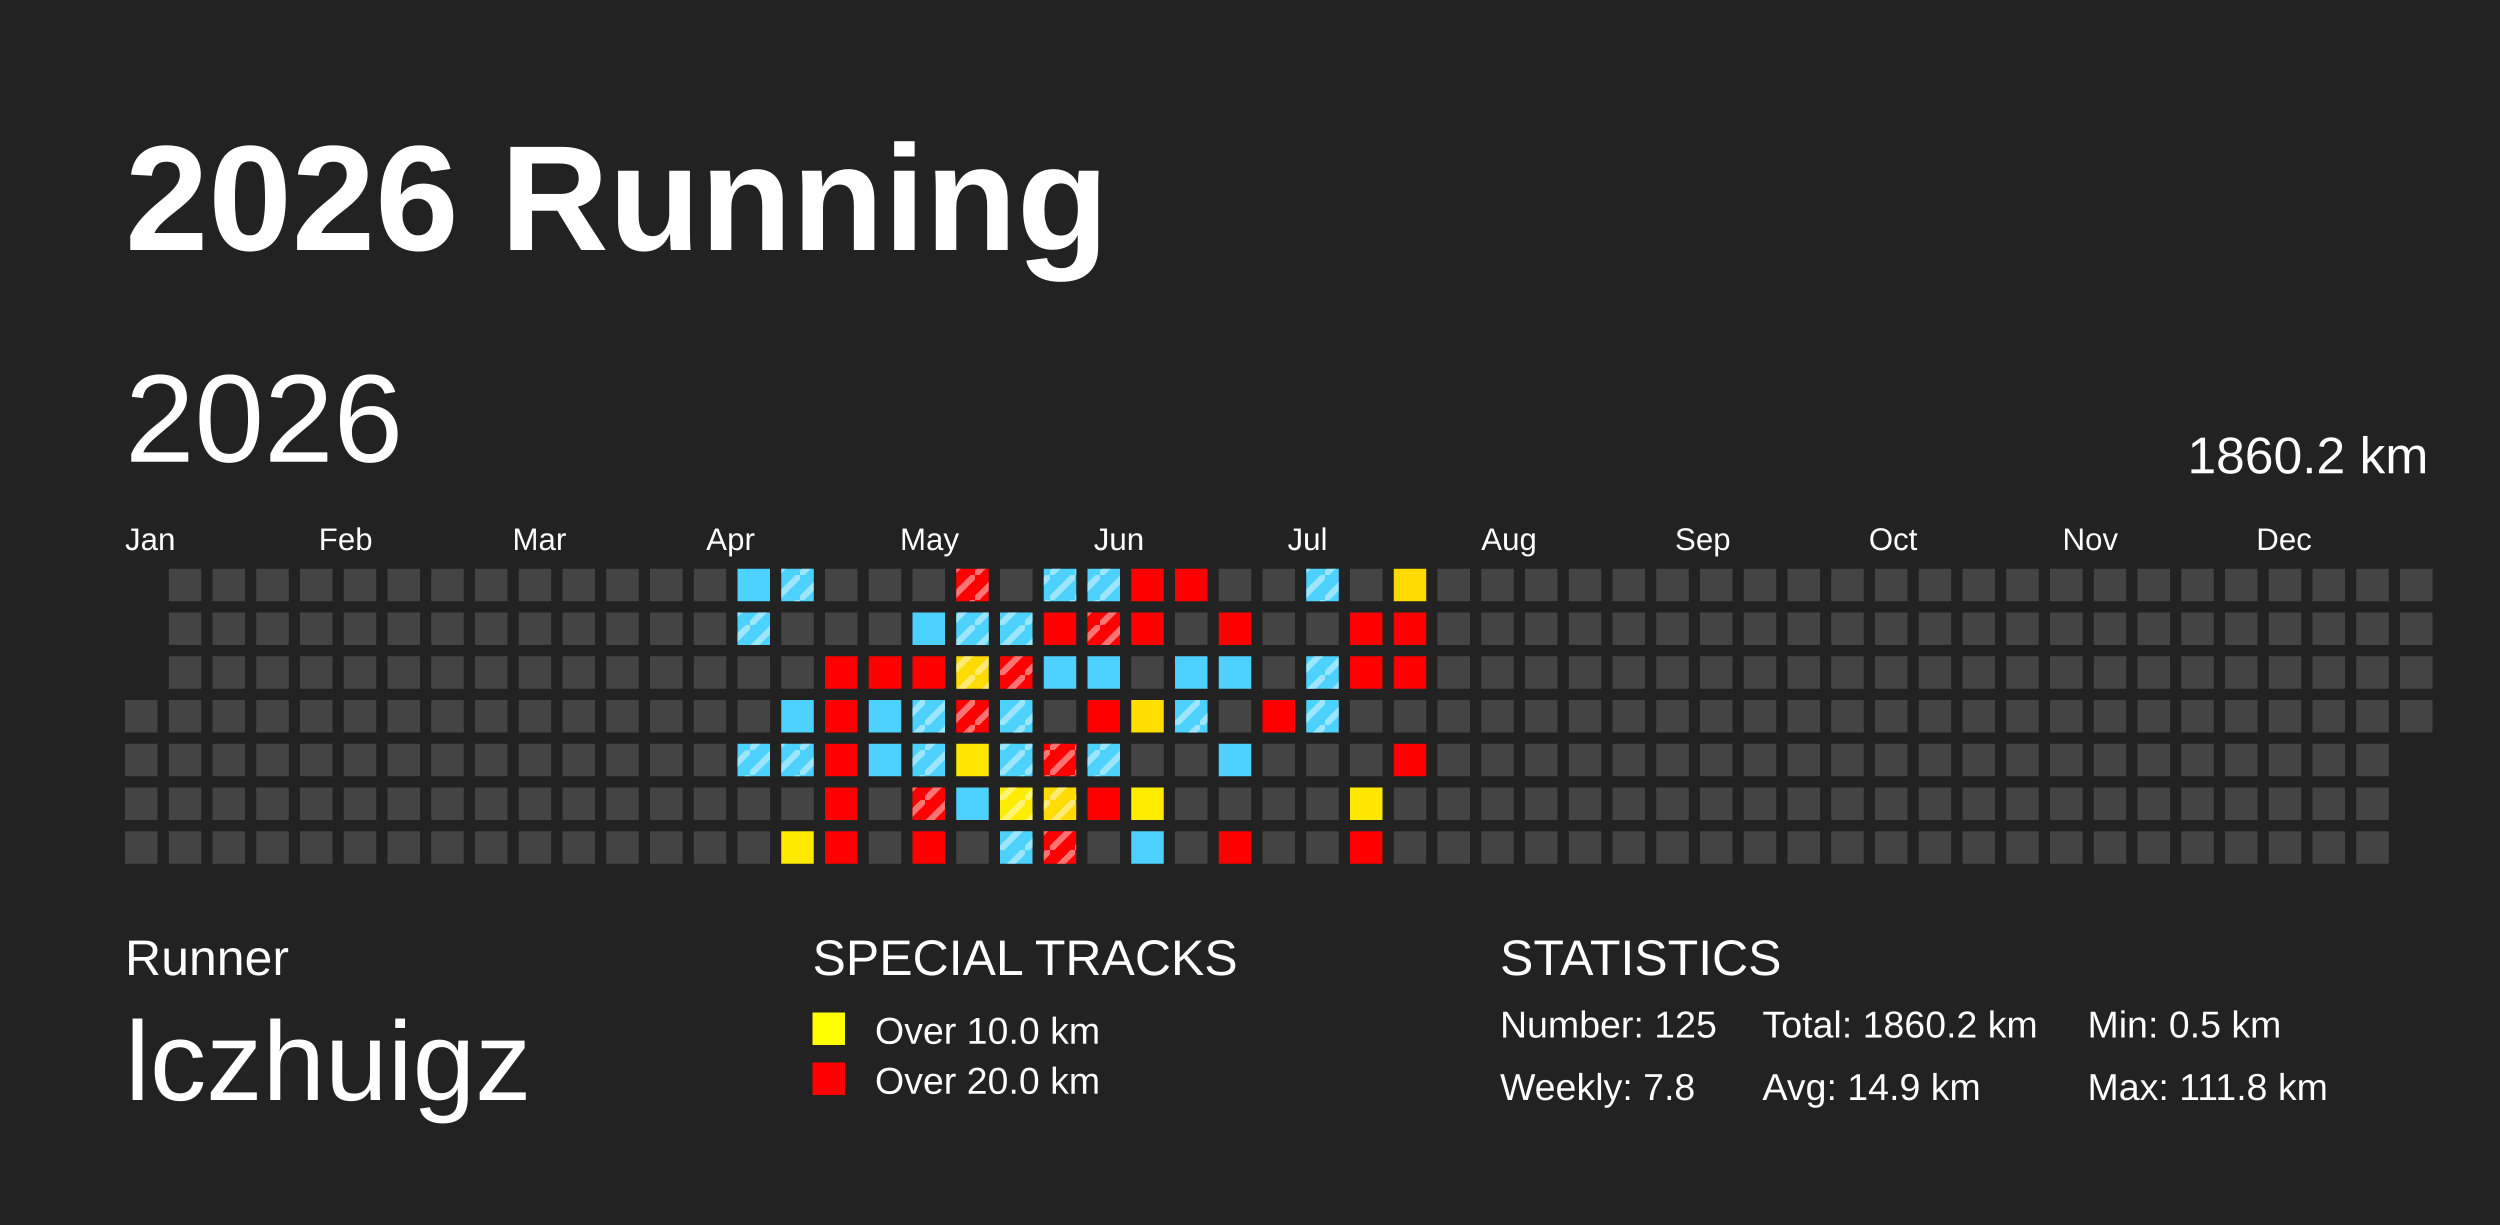
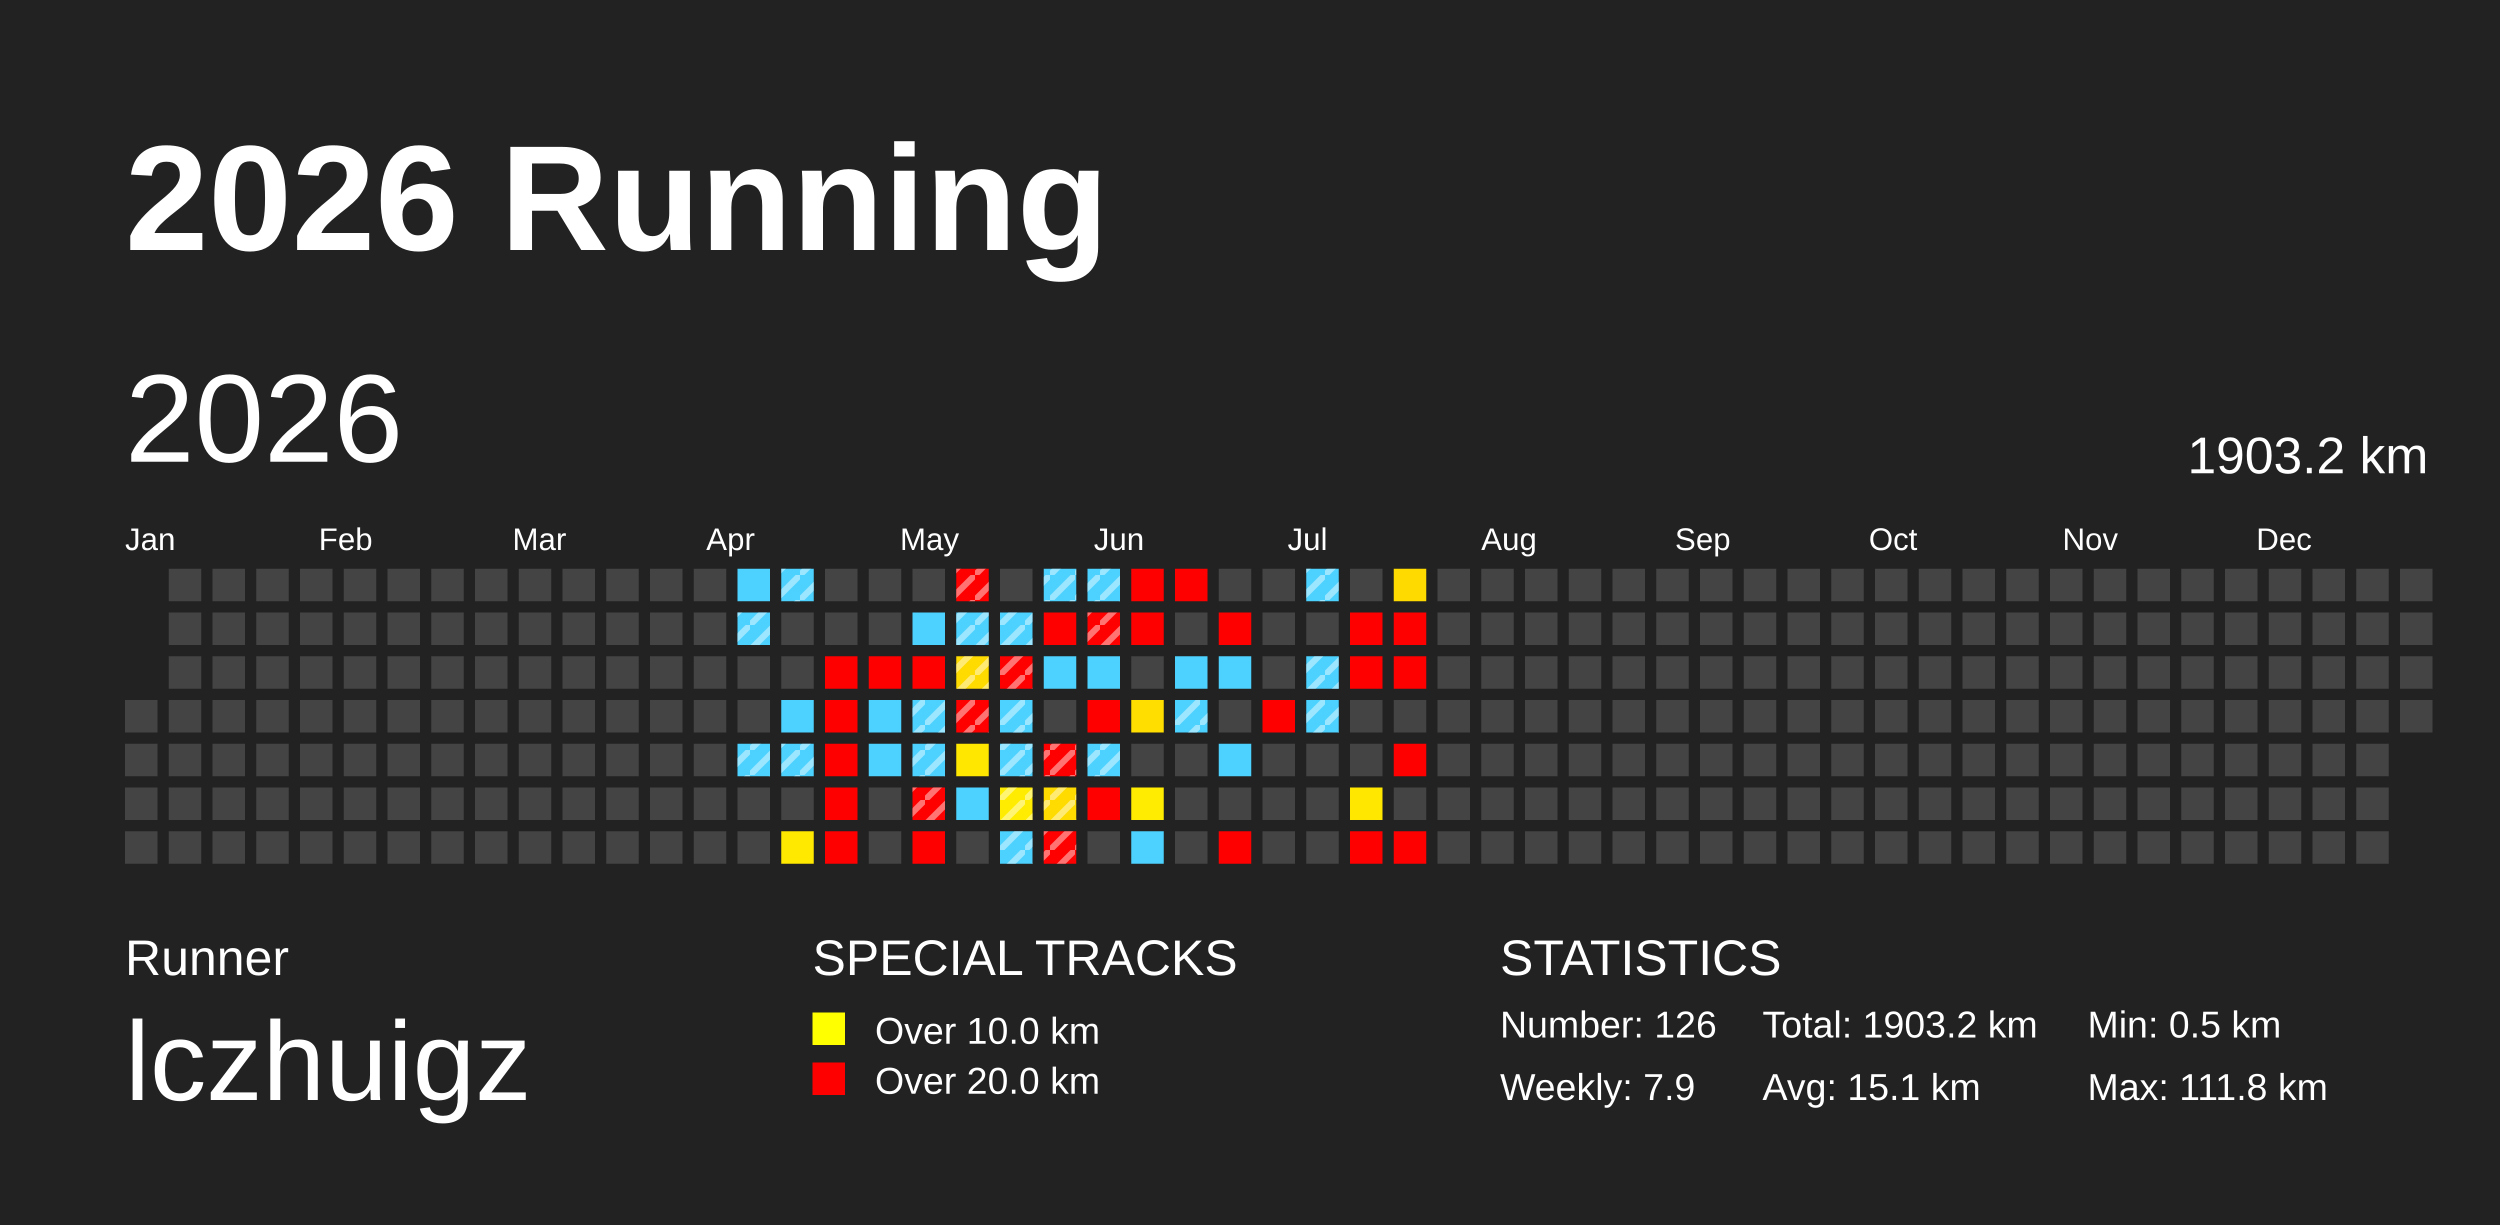
<svg xmlns="http://www.w3.org/2000/svg" baseProfile="full" height="98mm" version="1.1" viewBox="0,0,200,98" width="200mm">
  <defs>
    <pattern height="2" id="indoor-stripe" patternUnits="userSpaceOnUse" width="2">
      <line stroke="white" stroke-opacity="0.45" stroke-width="0.5" x1="0" x2="2" y1="2" y2="0" />
    </pattern>
  </defs>
  <rect fill="#222222" height="98" width="200" x="0" y="0" />
  <text fill="#FFFFFF" style="font-size:12px; font-family:Arial; font-weight:bold;" x="10" y="20">2026 Running</text>
  <text fill="#FFFFFF" style="font-size:4px; font-family:Arial" x="10" y="78">Runner</text>
  <text fill="#FFFFFF" style="font-size:9px; font-family:Arial" x="10" y="88">lczhuigz</text>
  <text fill="#FFFFFF" style="font-size:4px; font-family:Arial" x="65" y="78">SPECIAL TRACKS</text>
  <rect fill="yellow" height="2.6" width="2.6" x="65" y="81" />
  <text fill="#FFFFFF" style="font-size:3px; font-family:Arial" x="70" y="83.5">Over 10.0 km</text>
  <rect fill="red" height="2.6" width="2.6" x="65" y="85" />
  <text fill="#FFFFFF" style="font-size:3px; font-family:Arial" x="70" y="87.5">Over 20.0 km</text>
  <text fill="#FFFFFF" style="font-size:4px; font-family:Arial" x="120" y="78">STATISTICS</text>
-   <text fill="#FFFFFF" style="font-size:3px; font-family:Arial" x="120" y="83">Number: 125</text>
-   <text fill="#FFFFFF" style="font-size:3px; font-family:Arial" x="120" y="88">Weekly: 7.8</text>
-   <text fill="#FFFFFF" style="font-size:3px; font-family:Arial" x="141" y="83">Total: 1860.2 km</text>
-   <text fill="#FFFFFF" style="font-size:3px; font-family:Arial" x="141" y="88">Avg: 14.9 km</text>
+   <text fill="#FFFFFF" style="font-size:3px; font-family:Arial" x="120" y="83">Number: 126</text>
+   <text fill="#FFFFFF" style="font-size:3px; font-family:Arial" x="120" y="88">Weekly: 7.9</text>
+   <text fill="#FFFFFF" style="font-size:3px; font-family:Arial" x="141" y="83">Total: 1903.2 km</text>
+   <text fill="#FFFFFF" style="font-size:3px; font-family:Arial" x="141" y="88">Avg: 15.1 km</text>
  <text fill="#FFFFFF" style="font-size:3px; font-family:Arial" x="167" y="83">Min: 0.5 km</text>
  <text fill="#FFFFFF" style="font-size:3px; font-family:Arial" x="167" y="88">Max: 111.8 km</text>
  <text dominant-baseline="hanging" fill="#FFFFFF" style="font-size:10.0px; font-family:Arial;" x="10" y="30">2026</text>
-   <text dominant-baseline="hanging" fill="#FFFFFF" style="font-size:4.125px; font-family:Arial;" x="175" y="35">1860.2 km</text>
+   <text dominant-baseline="hanging" fill="#FFFFFF" style="font-size:4.125px; font-family:Arial;" x="175" y="35">1903.2 km</text>
  <text fill="#FFFFFF" style="font-size:2.5px; font-family:Arial" x="10.0" y="44">Jan</text>
  <text fill="#FFFFFF" style="font-size:2.5px; font-family:Arial" x="25.5" y="44">Feb</text>
  <text fill="#FFFFFF" style="font-size:2.5px; font-family:Arial" x="41.0" y="44">Mar</text>
  <text fill="#FFFFFF" style="font-size:2.5px; font-family:Arial" x="56.5" y="44">Apr</text>
  <text fill="#FFFFFF" style="font-size:2.5px; font-family:Arial" x="72.0" y="44">May</text>
  <text fill="#FFFFFF" style="font-size:2.5px; font-family:Arial" x="87.5" y="44">Jun</text>
  <text fill="#FFFFFF" style="font-size:2.5px; font-family:Arial" x="103.0" y="44">Jul</text>
  <text fill="#FFFFFF" style="font-size:2.5px; font-family:Arial" x="118.5" y="44">Aug</text>
  <text fill="#FFFFFF" style="font-size:2.5px; font-family:Arial" x="134.0" y="44">Sep</text>
  <text fill="#FFFFFF" style="font-size:2.5px; font-family:Arial" x="149.5" y="44">Oct</text>
  <text fill="#FFFFFF" style="font-size:2.5px; font-family:Arial" x="165.0" y="44">Nov</text>
  <text fill="#FFFFFF" style="font-size:2.5px; font-family:Arial" x="180.5" y="44">Dec</text>
  <rect fill="#444444" height="2.6" width="2.6" x="10.0" y="56.0" />
  <rect fill="#444444" height="2.6" width="2.6" x="10.0" y="59.5" />
  <rect fill="#444444" height="2.6" width="2.6" x="10.0" y="63.0" />
  <rect fill="#444444" height="2.6" width="2.6" x="10.0" y="66.5" />
  <rect fill="#444444" height="2.6" width="2.6" x="13.5" y="45.5" />
  <rect fill="#444444" height="2.6" width="2.6" x="13.5" y="49.0" />
  <rect fill="#444444" height="2.6" width="2.6" x="13.5" y="52.5" />
  <rect fill="#444444" height="2.6" width="2.6" x="13.5" y="56.0" />
  <rect fill="#444444" height="2.6" width="2.6" x="13.5" y="59.5" />
  <rect fill="#444444" height="2.6" width="2.6" x="13.5" y="63.0" />
  <rect fill="#444444" height="2.6" width="2.6" x="13.5" y="66.5" />
  <rect fill="#444444" height="2.6" width="2.6" x="17.0" y="45.5" />
  <rect fill="#444444" height="2.6" width="2.6" x="17.0" y="49.0" />
  <rect fill="#444444" height="2.6" width="2.6" x="17.0" y="52.5" />
  <rect fill="#444444" height="2.6" width="2.6" x="17.0" y="56.0" />
  <rect fill="#444444" height="2.6" width="2.6" x="17.0" y="59.5" />
  <rect fill="#444444" height="2.6" width="2.6" x="17.0" y="63.0" />
  <rect fill="#444444" height="2.6" width="2.6" x="17.0" y="66.5" />
  <rect fill="#444444" height="2.6" width="2.6" x="20.5" y="45.5" />
  <rect fill="#444444" height="2.6" width="2.6" x="20.5" y="49.0" />
  <rect fill="#444444" height="2.6" width="2.6" x="20.5" y="52.5" />
  <rect fill="#444444" height="2.6" width="2.6" x="20.5" y="56.0" />
  <rect fill="#444444" height="2.6" width="2.6" x="20.5" y="59.5" />
  <rect fill="#444444" height="2.6" width="2.6" x="20.5" y="63.0" />
  <rect fill="#444444" height="2.6" width="2.6" x="20.5" y="66.5" />
  <rect fill="#444444" height="2.6" width="2.6" x="24.0" y="45.5" />
  <rect fill="#444444" height="2.6" width="2.6" x="24.0" y="49.0" />
  <rect fill="#444444" height="2.6" width="2.6" x="24.0" y="52.5" />
  <rect fill="#444444" height="2.6" width="2.6" x="24.0" y="56.0" />
  <rect fill="#444444" height="2.6" width="2.6" x="24.0" y="59.5" />
  <rect fill="#444444" height="2.6" width="2.6" x="24.0" y="63.0" />
  <rect fill="#444444" height="2.6" width="2.6" x="24.0" y="66.5" />
  <rect fill="#444444" height="2.6" width="2.6" x="27.5" y="45.5" />
  <rect fill="#444444" height="2.6" width="2.6" x="27.5" y="49.0" />
  <rect fill="#444444" height="2.6" width="2.6" x="27.5" y="52.5" />
  <rect fill="#444444" height="2.6" width="2.6" x="27.5" y="56.0" />
  <rect fill="#444444" height="2.6" width="2.6" x="27.5" y="59.5" />
  <rect fill="#444444" height="2.6" width="2.6" x="27.5" y="63.0" />
  <rect fill="#444444" height="2.6" width="2.6" x="27.5" y="66.5" />
  <rect fill="#444444" height="2.6" width="2.6" x="31.0" y="45.5" />
  <rect fill="#444444" height="2.6" width="2.6" x="31.0" y="49.0" />
  <rect fill="#444444" height="2.6" width="2.6" x="31.0" y="52.5" />
  <rect fill="#444444" height="2.6" width="2.6" x="31.0" y="56.0" />
  <rect fill="#444444" height="2.6" width="2.6" x="31.0" y="59.5" />
  <rect fill="#444444" height="2.6" width="2.6" x="31.0" y="63.0" />
  <rect fill="#444444" height="2.6" width="2.6" x="31.0" y="66.5" />
  <rect fill="#444444" height="2.6" width="2.6" x="34.5" y="45.5" />
  <rect fill="#444444" height="2.6" width="2.6" x="34.5" y="49.0" />
  <rect fill="#444444" height="2.6" width="2.6" x="34.5" y="52.5" />
  <rect fill="#444444" height="2.6" width="2.6" x="34.5" y="56.0" />
  <rect fill="#444444" height="2.6" width="2.6" x="34.5" y="59.5" />
  <rect fill="#444444" height="2.6" width="2.6" x="34.5" y="63.0" />
  <rect fill="#444444" height="2.6" width="2.6" x="34.5" y="66.5" />
  <rect fill="#444444" height="2.6" width="2.6" x="38.0" y="45.5" />
  <rect fill="#444444" height="2.6" width="2.6" x="38.0" y="49.0" />
  <rect fill="#444444" height="2.6" width="2.6" x="38.0" y="52.5" />
  <rect fill="#444444" height="2.6" width="2.6" x="38.0" y="56.0" />
  <rect fill="#444444" height="2.6" width="2.6" x="38.0" y="59.5" />
  <rect fill="#444444" height="2.6" width="2.6" x="38.0" y="63.0" />
  <rect fill="#444444" height="2.6" width="2.6" x="38.0" y="66.5" />
  <rect fill="#444444" height="2.6" width="2.6" x="41.5" y="45.5" />
  <rect fill="#444444" height="2.6" width="2.6" x="41.5" y="49.0" />
  <rect fill="#444444" height="2.6" width="2.6" x="41.5" y="52.5" />
  <rect fill="#444444" height="2.6" width="2.6" x="41.5" y="56.0" />
  <rect fill="#444444" height="2.6" width="2.6" x="41.5" y="59.5" />
  <rect fill="#444444" height="2.6" width="2.6" x="41.5" y="63.0" />
  <rect fill="#444444" height="2.6" width="2.6" x="41.5" y="66.5" />
  <rect fill="#444444" height="2.6" width="2.6" x="45.0" y="45.5" />
  <rect fill="#444444" height="2.6" width="2.6" x="45.0" y="49.0" />
  <rect fill="#444444" height="2.6" width="2.6" x="45.0" y="52.5" />
  <rect fill="#444444" height="2.6" width="2.6" x="45.0" y="56.0" />
  <rect fill="#444444" height="2.6" width="2.6" x="45.0" y="59.5" />
  <rect fill="#444444" height="2.6" width="2.6" x="45.0" y="63.0" />
  <rect fill="#444444" height="2.6" width="2.6" x="45.0" y="66.5" />
  <rect fill="#444444" height="2.6" width="2.6" x="48.5" y="45.5" />
  <rect fill="#444444" height="2.6" width="2.6" x="48.5" y="49.0" />
  <rect fill="#444444" height="2.6" width="2.6" x="48.5" y="52.5" />
  <rect fill="#444444" height="2.6" width="2.6" x="48.5" y="56.0" />
  <rect fill="#444444" height="2.6" width="2.6" x="48.5" y="59.5" />
  <rect fill="#444444" height="2.6" width="2.6" x="48.5" y="63.0" />
  <rect fill="#444444" height="2.6" width="2.6" x="48.5" y="66.5" />
  <rect fill="#444444" height="2.6" width="2.6" x="52.0" y="45.5" />
  <rect fill="#444444" height="2.6" width="2.6" x="52.0" y="49.0" />
  <rect fill="#444444" height="2.6" width="2.6" x="52.0" y="52.5" />
  <rect fill="#444444" height="2.6" width="2.6" x="52.0" y="56.0" />
  <rect fill="#444444" height="2.6" width="2.6" x="52.0" y="59.5" />
  <rect fill="#444444" height="2.6" width="2.6" x="52.0" y="63.0" />
  <rect fill="#444444" height="2.6" width="2.6" x="52.0" y="66.5" />
  <rect fill="#444444" height="2.6" width="2.6" x="55.5" y="45.5" />
  <rect fill="#444444" height="2.6" width="2.6" x="55.5" y="49.0" />
  <rect fill="#444444" height="2.6" width="2.6" x="55.5" y="52.5" />
  <rect fill="#444444" height="2.6" width="2.6" x="55.5" y="56.0" />
  <rect fill="#444444" height="2.6" width="2.6" x="55.5" y="59.5" />
  <rect fill="#444444" height="2.6" width="2.6" x="55.5" y="63.0" />
  <rect fill="#444444" height="2.6" width="2.6" x="55.5" y="66.5" />
  <rect fill="#4dd2ff" height="2.6" width="2.6" x="59.0" y="45.5" />
  <rect fill="#4dd2ff" height="2.6" width="2.6" x="59.0" y="49.0" />
  <rect fill="url(#indoor-stripe)" height="2.6" style="pointer-events: none;" width="2.6" x="59.0" y="49.0" />
  <rect fill="#444444" height="2.6" width="2.6" x="59.0" y="52.5" />
  <rect fill="#444444" height="2.6" width="2.6" x="59.0" y="56.0" />
  <rect fill="#4dd2ff" height="2.6" width="2.6" x="59.0" y="59.5" />
  <rect fill="url(#indoor-stripe)" height="2.6" style="pointer-events: none;" width="2.6" x="59.0" y="59.5" />
  <rect fill="#444444" height="2.6" width="2.6" x="59.0" y="63.0" />
  <rect fill="#444444" height="2.6" width="2.6" x="59.0" y="66.5" />
  <rect fill="#4dd2ff" height="2.6" width="2.6" x="62.5" y="45.5" />
  <rect fill="url(#indoor-stripe)" height="2.6" style="pointer-events: none;" width="2.6" x="62.5" y="45.5" />
  <rect fill="#444444" height="2.6" width="2.6" x="62.5" y="49.0" />
  <rect fill="#444444" height="2.6" width="2.6" x="62.5" y="52.5" />
  <rect fill="#4dd2ff" height="2.6" width="2.6" x="62.5" y="56.0" />
  <rect fill="#4dd2ff" height="2.6" width="2.6" x="62.5" y="59.5" />
  <rect fill="url(#indoor-stripe)" height="2.6" style="pointer-events: none;" width="2.6" x="62.5" y="59.5" />
  <rect fill="#444444" height="2.6" width="2.6" x="62.5" y="63.0" />
  <rect fill="#ffe900" height="2.6" width="2.6" x="62.5" y="66.5" />
  <rect fill="#444444" height="2.6" width="2.6" x="66.0" y="45.5" />
  <rect fill="#444444" height="2.6" width="2.6" x="66.0" y="49.0" />
  <rect fill="red" height="2.6" width="2.6" x="66.0" y="52.5" />
  <rect fill="red" height="2.6" width="2.6" x="66.0" y="56.0" />
  <rect fill="red" height="2.6" width="2.6" x="66.0" y="59.5" />
  <rect fill="red" height="2.6" width="2.6" x="66.0" y="63.0" />
  <rect fill="red" height="2.6" width="2.6" x="66.0" y="66.5" />
  <rect fill="#444444" height="2.6" width="2.6" x="69.5" y="45.5" />
  <rect fill="#444444" height="2.6" width="2.6" x="69.5" y="49.0" />
  <rect fill="red" height="2.6" width="2.6" x="69.5" y="52.5" />
  <rect fill="#4dd2ff" height="2.6" width="2.6" x="69.5" y="56.0" />
  <rect fill="#4dd2ff" height="2.6" width="2.6" x="69.5" y="59.5" />
  <rect fill="#444444" height="2.6" width="2.6" x="69.5" y="63.0" />
  <rect fill="#444444" height="2.6" width="2.6" x="69.5" y="66.5" />
  <rect fill="#444444" height="2.6" width="2.6" x="73.0" y="45.5" />
  <rect fill="#4dd2ff" height="2.6" width="2.6" x="73.0" y="49.0" />
  <rect fill="red" height="2.6" width="2.6" x="73.0" y="52.5" />
  <rect fill="#4dd2ff" height="2.6" width="2.6" x="73.0" y="56.0" />
  <rect fill="url(#indoor-stripe)" height="2.6" style="pointer-events: none;" width="2.6" x="73.0" y="56.0" />
  <rect fill="#4dd2ff" height="2.6" width="2.6" x="73.0" y="59.5" />
  <rect fill="url(#indoor-stripe)" height="2.6" style="pointer-events: none;" width="2.6" x="73.0" y="59.5" />
  <rect fill="red" height="2.6" width="2.6" x="73.0" y="63.0" />
  <rect fill="url(#indoor-stripe)" height="2.6" style="pointer-events: none;" width="2.6" x="73.0" y="63.0" />
  <rect fill="red" height="2.6" width="2.6" x="73.0" y="66.5" />
  <rect fill="red" height="2.6" width="2.6" x="76.5" y="45.5" />
  <rect fill="url(#indoor-stripe)" height="2.6" style="pointer-events: none;" width="2.6" x="76.5" y="45.5" />
  <rect fill="#4dd2ff" height="2.6" width="2.6" x="76.5" y="49.0" />
  <rect fill="url(#indoor-stripe)" height="2.6" style="pointer-events: none;" width="2.6" x="76.5" y="49.0" />
  <rect fill="#ffdb00" height="2.6" width="2.6" x="76.5" y="52.5" />
  <rect fill="url(#indoor-stripe)" height="2.6" style="pointer-events: none;" width="2.6" x="76.5" y="52.5" />
  <rect fill="red" height="2.6" width="2.6" x="76.5" y="56.0" />
  <rect fill="url(#indoor-stripe)" height="2.6" style="pointer-events: none;" width="2.6" x="76.5" y="56.0" />
  <rect fill="#ffe700" height="2.6" width="2.6" x="76.5" y="59.5" />
  <rect fill="#4dd2ff" height="2.6" width="2.6" x="76.5" y="63.0" />
  <rect fill="#444444" height="2.6" width="2.6" x="76.5" y="66.5" />
  <rect fill="#444444" height="2.6" width="2.6" x="80.0" y="45.5" />
  <rect fill="#4dd2ff" height="2.6" width="2.6" x="80.0" y="49.0" />
  <rect fill="url(#indoor-stripe)" height="2.6" style="pointer-events: none;" width="2.6" x="80.0" y="49.0" />
  <rect fill="red" height="2.6" width="2.6" x="80.0" y="52.5" />
  <rect fill="url(#indoor-stripe)" height="2.6" style="pointer-events: none;" width="2.6" x="80.0" y="52.5" />
  <rect fill="#4dd2ff" height="2.6" width="2.6" x="80.0" y="56.0" />
  <rect fill="url(#indoor-stripe)" height="2.6" style="pointer-events: none;" width="2.6" x="80.0" y="56.0" />
  <rect fill="#4dd2ff" height="2.6" width="2.6" x="80.0" y="59.5" />
  <rect fill="url(#indoor-stripe)" height="2.6" style="pointer-events: none;" width="2.6" x="80.0" y="59.5" />
  <rect fill="#ffec00" height="2.6" width="2.6" x="80.0" y="63.0" />
  <rect fill="url(#indoor-stripe)" height="2.6" style="pointer-events: none;" width="2.6" x="80.0" y="63.0" />
  <rect fill="#4dd2ff" height="2.6" width="2.6" x="80.0" y="66.5" />
  <rect fill="url(#indoor-stripe)" height="2.6" style="pointer-events: none;" width="2.6" x="80.0" y="66.5" />
  <rect fill="#4dd2ff" height="2.6" width="2.6" x="83.5" y="45.5" />
  <rect fill="url(#indoor-stripe)" height="2.6" style="pointer-events: none;" width="2.6" x="83.5" y="45.5" />
  <rect fill="red" height="2.6" width="2.6" x="83.5" y="49.0" />
  <rect fill="#4dd2ff" height="2.6" width="2.6" x="83.5" y="52.5" />
  <rect fill="#444444" height="2.6" width="2.6" x="83.5" y="56.0" />
  <rect fill="red" height="2.6" width="2.6" x="83.5" y="59.5" />
  <rect fill="url(#indoor-stripe)" height="2.6" style="pointer-events: none;" width="2.6" x="83.5" y="59.5" />
  <rect fill="#ffdb00" height="2.6" width="2.6" x="83.5" y="63.0" />
  <rect fill="url(#indoor-stripe)" height="2.6" style="pointer-events: none;" width="2.6" x="83.5" y="63.0" />
  <rect fill="red" height="2.6" width="2.6" x="83.5" y="66.5" />
  <rect fill="url(#indoor-stripe)" height="2.6" style="pointer-events: none;" width="2.6" x="83.5" y="66.5" />
  <rect fill="#4dd2ff" height="2.6" width="2.6" x="87.0" y="45.5" />
  <rect fill="url(#indoor-stripe)" height="2.6" style="pointer-events: none;" width="2.6" x="87.0" y="45.5" />
  <rect fill="red" height="2.6" width="2.6" x="87.0" y="49.0" />
  <rect fill="url(#indoor-stripe)" height="2.6" style="pointer-events: none;" width="2.6" x="87.0" y="49.0" />
  <rect fill="#4dd2ff" height="2.6" width="2.6" x="87.0" y="52.5" />
  <rect fill="red" height="2.6" width="2.6" x="87.0" y="56.0" />
  <rect fill="#4dd2ff" height="2.6" width="2.6" x="87.0" y="59.5" />
  <rect fill="url(#indoor-stripe)" height="2.6" style="pointer-events: none;" width="2.6" x="87.0" y="59.5" />
  <rect fill="red" height="2.6" width="2.6" x="87.0" y="63.0" />
  <rect fill="#444444" height="2.6" width="2.6" x="87.0" y="66.5" />
  <rect fill="red" height="2.6" width="2.6" x="90.5" y="45.5" />
  <rect fill="red" height="2.6" width="2.6" x="90.5" y="49.0" />
  <rect fill="#444444" height="2.6" width="2.6" x="90.5" y="52.5" />
  <rect fill="#ffde00" height="2.6" width="2.6" x="90.5" y="56.0" />
  <rect fill="#444444" height="2.6" width="2.6" x="90.5" y="59.5" />
  <rect fill="#ffec00" height="2.6" width="2.6" x="90.5" y="63.0" />
  <rect fill="#4dd2ff" height="2.6" width="2.6" x="90.5" y="66.5" />
  <rect fill="red" height="2.6" width="2.6" x="94.0" y="45.5" />
  <rect fill="#444444" height="2.6" width="2.6" x="94.0" y="49.0" />
  <rect fill="#4dd2ff" height="2.6" width="2.6" x="94.0" y="52.5" />
  <rect fill="#4dd2ff" height="2.6" width="2.6" x="94.0" y="56.0" />
  <rect fill="url(#indoor-stripe)" height="2.6" style="pointer-events: none;" width="2.6" x="94.0" y="56.0" />
  <rect fill="#444444" height="2.6" width="2.6" x="94.0" y="59.5" />
  <rect fill="#444444" height="2.6" width="2.6" x="94.0" y="63.0" />
  <rect fill="#444444" height="2.6" width="2.6" x="94.0" y="66.5" />
  <rect fill="#444444" height="2.6" width="2.6" x="97.5" y="45.5" />
  <rect fill="red" height="2.6" width="2.6" x="97.5" y="49.0" />
  <rect fill="#4dd2ff" height="2.6" width="2.6" x="97.5" y="52.5" />
  <rect fill="#444444" height="2.6" width="2.6" x="97.5" y="56.0" />
  <rect fill="#4dd2ff" height="2.6" width="2.6" x="97.5" y="59.5" />
  <rect fill="#444444" height="2.6" width="2.6" x="97.5" y="63.0" />
  <rect fill="red" height="2.6" width="2.6" x="97.5" y="66.5" />
  <rect fill="#444444" height="2.6" width="2.6" x="101.0" y="45.5" />
  <rect fill="#444444" height="2.6" width="2.6" x="101.0" y="49.0" />
  <rect fill="#444444" height="2.6" width="2.6" x="101.0" y="52.5" />
  <rect fill="red" height="2.6" width="2.6" x="101.0" y="56.0" />
  <rect fill="#444444" height="2.6" width="2.6" x="101.0" y="59.5" />
  <rect fill="#444444" height="2.6" width="2.6" x="101.0" y="63.0" />
  <rect fill="#444444" height="2.6" width="2.6" x="101.0" y="66.5" />
  <rect fill="#4dd2ff" height="2.6" width="2.6" x="104.5" y="45.5" />
  <rect fill="url(#indoor-stripe)" height="2.6" style="pointer-events: none;" width="2.6" x="104.5" y="45.5" />
  <rect fill="#444444" height="2.6" width="2.6" x="104.5" y="49.0" />
  <rect fill="#4dd2ff" height="2.6" width="2.6" x="104.5" y="52.5" />
  <rect fill="url(#indoor-stripe)" height="2.6" style="pointer-events: none;" width="2.6" x="104.5" y="52.5" />
  <rect fill="#4dd2ff" height="2.6" width="2.6" x="104.5" y="56.0" />
  <rect fill="url(#indoor-stripe)" height="2.6" style="pointer-events: none;" width="2.6" x="104.5" y="56.0" />
  <rect fill="#444444" height="2.6" width="2.6" x="104.5" y="59.5" />
  <rect fill="#444444" height="2.6" width="2.6" x="104.5" y="63.0" />
  <rect fill="#444444" height="2.6" width="2.6" x="104.5" y="66.5" />
  <rect fill="#444444" height="2.6" width="2.6" x="108.0" y="45.5" />
  <rect fill="red" height="2.6" width="2.6" x="108.0" y="49.0" />
  <rect fill="red" height="2.6" width="2.6" x="108.0" y="52.5" />
  <rect fill="#444444" height="2.6" width="2.6" x="108.0" y="56.0" />
  <rect fill="#444444" height="2.6" width="2.6" x="108.0" y="59.5" />
  <rect fill="#ffe700" height="2.6" width="2.6" x="108.0" y="63.0" />
  <rect fill="red" height="2.6" width="2.6" x="108.0" y="66.5" />
  <rect fill="#ffda00" height="2.6" width="2.6" x="111.5" y="45.5" />
  <rect fill="red" height="2.6" width="2.6" x="111.5" y="49.0" />
  <rect fill="red" height="2.6" width="2.6" x="111.5" y="52.5" />
  <rect fill="#444444" height="2.6" width="2.6" x="111.5" y="56.0" />
  <rect fill="red" height="2.6" width="2.6" x="111.5" y="59.5" />
  <rect fill="#444444" height="2.6" width="2.6" x="111.5" y="63.0" />
-   <rect fill="#444444" height="2.6" width="2.6" x="111.5" y="66.5" />
+   <rect fill="red" height="2.6" width="2.6" x="111.5" y="66.5" />
  <rect fill="#444444" height="2.6" width="2.6" x="115.0" y="45.5" />
  <rect fill="#444444" height="2.6" width="2.6" x="115.0" y="49.0" />
  <rect fill="#444444" height="2.6" width="2.6" x="115.0" y="52.5" />
  <rect fill="#444444" height="2.6" width="2.6" x="115.0" y="56.0" />
  <rect fill="#444444" height="2.6" width="2.6" x="115.0" y="59.5" />
  <rect fill="#444444" height="2.6" width="2.6" x="115.0" y="63.0" />
  <rect fill="#444444" height="2.6" width="2.6" x="115.0" y="66.5" />
  <rect fill="#444444" height="2.6" width="2.6" x="118.5" y="45.5" />
  <rect fill="#444444" height="2.6" width="2.6" x="118.5" y="49.0" />
  <rect fill="#444444" height="2.6" width="2.6" x="118.5" y="52.5" />
  <rect fill="#444444" height="2.6" width="2.6" x="118.5" y="56.0" />
  <rect fill="#444444" height="2.6" width="2.6" x="118.5" y="59.5" />
  <rect fill="#444444" height="2.6" width="2.6" x="118.5" y="63.0" />
  <rect fill="#444444" height="2.6" width="2.6" x="118.5" y="66.5" />
  <rect fill="#444444" height="2.6" width="2.6" x="122.0" y="45.5" />
  <rect fill="#444444" height="2.6" width="2.6" x="122.0" y="49.0" />
  <rect fill="#444444" height="2.6" width="2.6" x="122.0" y="52.5" />
  <rect fill="#444444" height="2.6" width="2.6" x="122.0" y="56.0" />
  <rect fill="#444444" height="2.6" width="2.6" x="122.0" y="59.5" />
  <rect fill="#444444" height="2.6" width="2.6" x="122.0" y="63.0" />
  <rect fill="#444444" height="2.6" width="2.6" x="122.0" y="66.5" />
  <rect fill="#444444" height="2.6" width="2.6" x="125.5" y="45.5" />
  <rect fill="#444444" height="2.6" width="2.6" x="125.5" y="49.0" />
  <rect fill="#444444" height="2.6" width="2.6" x="125.5" y="52.5" />
  <rect fill="#444444" height="2.6" width="2.6" x="125.5" y="56.0" />
  <rect fill="#444444" height="2.6" width="2.6" x="125.5" y="59.5" />
  <rect fill="#444444" height="2.6" width="2.6" x="125.5" y="63.0" />
  <rect fill="#444444" height="2.6" width="2.6" x="125.5" y="66.5" />
  <rect fill="#444444" height="2.6" width="2.6" x="129.0" y="45.5" />
  <rect fill="#444444" height="2.6" width="2.6" x="129.0" y="49.0" />
  <rect fill="#444444" height="2.6" width="2.6" x="129.0" y="52.5" />
  <rect fill="#444444" height="2.6" width="2.6" x="129.0" y="56.0" />
  <rect fill="#444444" height="2.6" width="2.6" x="129.0" y="59.5" />
  <rect fill="#444444" height="2.6" width="2.6" x="129.0" y="63.0" />
  <rect fill="#444444" height="2.6" width="2.6" x="129.0" y="66.5" />
  <rect fill="#444444" height="2.6" width="2.6" x="132.5" y="45.5" />
  <rect fill="#444444" height="2.6" width="2.6" x="132.5" y="49.0" />
  <rect fill="#444444" height="2.6" width="2.6" x="132.5" y="52.5" />
  <rect fill="#444444" height="2.6" width="2.6" x="132.5" y="56.0" />
  <rect fill="#444444" height="2.6" width="2.6" x="132.5" y="59.5" />
  <rect fill="#444444" height="2.6" width="2.6" x="132.5" y="63.0" />
  <rect fill="#444444" height="2.6" width="2.6" x="132.5" y="66.5" />
  <rect fill="#444444" height="2.6" width="2.6" x="136.0" y="45.5" />
  <rect fill="#444444" height="2.6" width="2.6" x="136.0" y="49.0" />
  <rect fill="#444444" height="2.6" width="2.6" x="136.0" y="52.5" />
  <rect fill="#444444" height="2.6" width="2.6" x="136.0" y="56.0" />
  <rect fill="#444444" height="2.6" width="2.6" x="136.0" y="59.5" />
  <rect fill="#444444" height="2.6" width="2.6" x="136.0" y="63.0" />
  <rect fill="#444444" height="2.6" width="2.6" x="136.0" y="66.5" />
  <rect fill="#444444" height="2.6" width="2.6" x="139.5" y="45.5" />
  <rect fill="#444444" height="2.6" width="2.6" x="139.5" y="49.0" />
  <rect fill="#444444" height="2.6" width="2.6" x="139.5" y="52.5" />
  <rect fill="#444444" height="2.6" width="2.6" x="139.5" y="56.0" />
  <rect fill="#444444" height="2.6" width="2.6" x="139.5" y="59.5" />
  <rect fill="#444444" height="2.6" width="2.6" x="139.5" y="63.0" />
  <rect fill="#444444" height="2.6" width="2.6" x="139.5" y="66.5" />
  <rect fill="#444444" height="2.6" width="2.6" x="143.0" y="45.5" />
  <rect fill="#444444" height="2.6" width="2.6" x="143.0" y="49.0" />
  <rect fill="#444444" height="2.6" width="2.6" x="143.0" y="52.5" />
  <rect fill="#444444" height="2.6" width="2.6" x="143.0" y="56.0" />
  <rect fill="#444444" height="2.6" width="2.6" x="143.0" y="59.5" />
  <rect fill="#444444" height="2.6" width="2.6" x="143.0" y="63.0" />
  <rect fill="#444444" height="2.6" width="2.6" x="143.0" y="66.5" />
  <rect fill="#444444" height="2.6" width="2.6" x="146.5" y="45.5" />
  <rect fill="#444444" height="2.6" width="2.6" x="146.5" y="49.0" />
  <rect fill="#444444" height="2.6" width="2.6" x="146.5" y="52.5" />
  <rect fill="#444444" height="2.6" width="2.6" x="146.5" y="56.0" />
  <rect fill="#444444" height="2.6" width="2.6" x="146.5" y="59.5" />
  <rect fill="#444444" height="2.6" width="2.6" x="146.5" y="63.0" />
  <rect fill="#444444" height="2.6" width="2.6" x="146.5" y="66.5" />
  <rect fill="#444444" height="2.6" width="2.6" x="150.0" y="45.5" />
  <rect fill="#444444" height="2.6" width="2.6" x="150.0" y="49.0" />
  <rect fill="#444444" height="2.6" width="2.6" x="150.0" y="52.5" />
  <rect fill="#444444" height="2.6" width="2.6" x="150.0" y="56.0" />
  <rect fill="#444444" height="2.6" width="2.6" x="150.0" y="59.5" />
  <rect fill="#444444" height="2.6" width="2.6" x="150.0" y="63.0" />
  <rect fill="#444444" height="2.6" width="2.6" x="150.0" y="66.5" />
  <rect fill="#444444" height="2.6" width="2.6" x="153.5" y="45.5" />
  <rect fill="#444444" height="2.6" width="2.6" x="153.5" y="49.0" />
  <rect fill="#444444" height="2.6" width="2.6" x="153.5" y="52.5" />
  <rect fill="#444444" height="2.6" width="2.6" x="153.5" y="56.0" />
  <rect fill="#444444" height="2.6" width="2.6" x="153.5" y="59.5" />
  <rect fill="#444444" height="2.6" width="2.6" x="153.5" y="63.0" />
  <rect fill="#444444" height="2.6" width="2.6" x="153.5" y="66.5" />
  <rect fill="#444444" height="2.6" width="2.6" x="157.0" y="45.5" />
  <rect fill="#444444" height="2.6" width="2.6" x="157.0" y="49.0" />
  <rect fill="#444444" height="2.6" width="2.6" x="157.0" y="52.5" />
  <rect fill="#444444" height="2.6" width="2.6" x="157.0" y="56.0" />
  <rect fill="#444444" height="2.6" width="2.6" x="157.0" y="59.5" />
  <rect fill="#444444" height="2.6" width="2.6" x="157.0" y="63.0" />
  <rect fill="#444444" height="2.6" width="2.6" x="157.0" y="66.5" />
  <rect fill="#444444" height="2.6" width="2.6" x="160.5" y="45.5" />
  <rect fill="#444444" height="2.6" width="2.6" x="160.5" y="49.0" />
  <rect fill="#444444" height="2.6" width="2.6" x="160.5" y="52.5" />
  <rect fill="#444444" height="2.6" width="2.6" x="160.5" y="56.0" />
  <rect fill="#444444" height="2.6" width="2.6" x="160.5" y="59.5" />
  <rect fill="#444444" height="2.6" width="2.6" x="160.5" y="63.0" />
  <rect fill="#444444" height="2.6" width="2.6" x="160.5" y="66.5" />
  <rect fill="#444444" height="2.6" width="2.6" x="164.0" y="45.5" />
  <rect fill="#444444" height="2.6" width="2.6" x="164.0" y="49.0" />
  <rect fill="#444444" height="2.6" width="2.6" x="164.0" y="52.5" />
  <rect fill="#444444" height="2.6" width="2.6" x="164.0" y="56.0" />
  <rect fill="#444444" height="2.6" width="2.6" x="164.0" y="59.5" />
  <rect fill="#444444" height="2.6" width="2.6" x="164.0" y="63.0" />
  <rect fill="#444444" height="2.6" width="2.6" x="164.0" y="66.5" />
  <rect fill="#444444" height="2.6" width="2.6" x="167.5" y="45.5" />
  <rect fill="#444444" height="2.6" width="2.6" x="167.5" y="49.0" />
  <rect fill="#444444" height="2.6" width="2.6" x="167.5" y="52.5" />
  <rect fill="#444444" height="2.6" width="2.6" x="167.5" y="56.0" />
  <rect fill="#444444" height="2.6" width="2.6" x="167.5" y="59.5" />
  <rect fill="#444444" height="2.6" width="2.6" x="167.5" y="63.0" />
  <rect fill="#444444" height="2.6" width="2.6" x="167.5" y="66.5" />
  <rect fill="#444444" height="2.6" width="2.6" x="171.0" y="45.5" />
  <rect fill="#444444" height="2.6" width="2.6" x="171.0" y="49.0" />
  <rect fill="#444444" height="2.6" width="2.6" x="171.0" y="52.5" />
  <rect fill="#444444" height="2.6" width="2.6" x="171.0" y="56.0" />
  <rect fill="#444444" height="2.6" width="2.6" x="171.0" y="59.5" />
  <rect fill="#444444" height="2.6" width="2.6" x="171.0" y="63.0" />
  <rect fill="#444444" height="2.6" width="2.6" x="171.0" y="66.5" />
  <rect fill="#444444" height="2.6" width="2.6" x="174.5" y="45.5" />
  <rect fill="#444444" height="2.6" width="2.6" x="174.5" y="49.0" />
  <rect fill="#444444" height="2.6" width="2.6" x="174.5" y="52.5" />
  <rect fill="#444444" height="2.6" width="2.6" x="174.5" y="56.0" />
  <rect fill="#444444" height="2.6" width="2.6" x="174.5" y="59.5" />
  <rect fill="#444444" height="2.6" width="2.6" x="174.5" y="63.0" />
  <rect fill="#444444" height="2.6" width="2.6" x="174.5" y="66.5" />
  <rect fill="#444444" height="2.6" width="2.6" x="178.0" y="45.5" />
  <rect fill="#444444" height="2.6" width="2.6" x="178.0" y="49.0" />
  <rect fill="#444444" height="2.6" width="2.6" x="178.0" y="52.5" />
  <rect fill="#444444" height="2.6" width="2.6" x="178.0" y="56.0" />
  <rect fill="#444444" height="2.6" width="2.6" x="178.0" y="59.5" />
  <rect fill="#444444" height="2.6" width="2.6" x="178.0" y="63.0" />
  <rect fill="#444444" height="2.6" width="2.6" x="178.0" y="66.5" />
  <rect fill="#444444" height="2.6" width="2.6" x="181.5" y="45.5" />
  <rect fill="#444444" height="2.6" width="2.6" x="181.5" y="49.0" />
  <rect fill="#444444" height="2.6" width="2.6" x="181.5" y="52.5" />
  <rect fill="#444444" height="2.6" width="2.6" x="181.5" y="56.0" />
  <rect fill="#444444" height="2.6" width="2.6" x="181.5" y="59.5" />
  <rect fill="#444444" height="2.6" width="2.6" x="181.5" y="63.0" />
  <rect fill="#444444" height="2.6" width="2.6" x="181.5" y="66.5" />
  <rect fill="#444444" height="2.6" width="2.6" x="185.0" y="45.5" />
  <rect fill="#444444" height="2.6" width="2.6" x="185.0" y="49.0" />
  <rect fill="#444444" height="2.6" width="2.6" x="185.0" y="52.5" />
  <rect fill="#444444" height="2.6" width="2.6" x="185.0" y="56.0" />
  <rect fill="#444444" height="2.6" width="2.6" x="185.0" y="59.5" />
  <rect fill="#444444" height="2.6" width="2.6" x="185.0" y="63.0" />
  <rect fill="#444444" height="2.6" width="2.6" x="185.0" y="66.5" />
  <rect fill="#444444" height="2.6" width="2.6" x="188.5" y="45.5" />
  <rect fill="#444444" height="2.6" width="2.6" x="188.5" y="49.0" />
  <rect fill="#444444" height="2.6" width="2.6" x="188.5" y="52.5" />
  <rect fill="#444444" height="2.6" width="2.6" x="188.5" y="56.0" />
  <rect fill="#444444" height="2.6" width="2.6" x="188.5" y="59.5" />
  <rect fill="#444444" height="2.6" width="2.6" x="188.5" y="63.0" />
  <rect fill="#444444" height="2.6" width="2.6" x="188.5" y="66.5" />
  <rect fill="#444444" height="2.6" width="2.6" x="192.0" y="45.5" />
  <rect fill="#444444" height="2.6" width="2.6" x="192.0" y="49.0" />
  <rect fill="#444444" height="2.6" width="2.6" x="192.0" y="52.5" />
  <rect fill="#444444" height="2.6" width="2.6" x="192.0" y="56.0" />
</svg>
